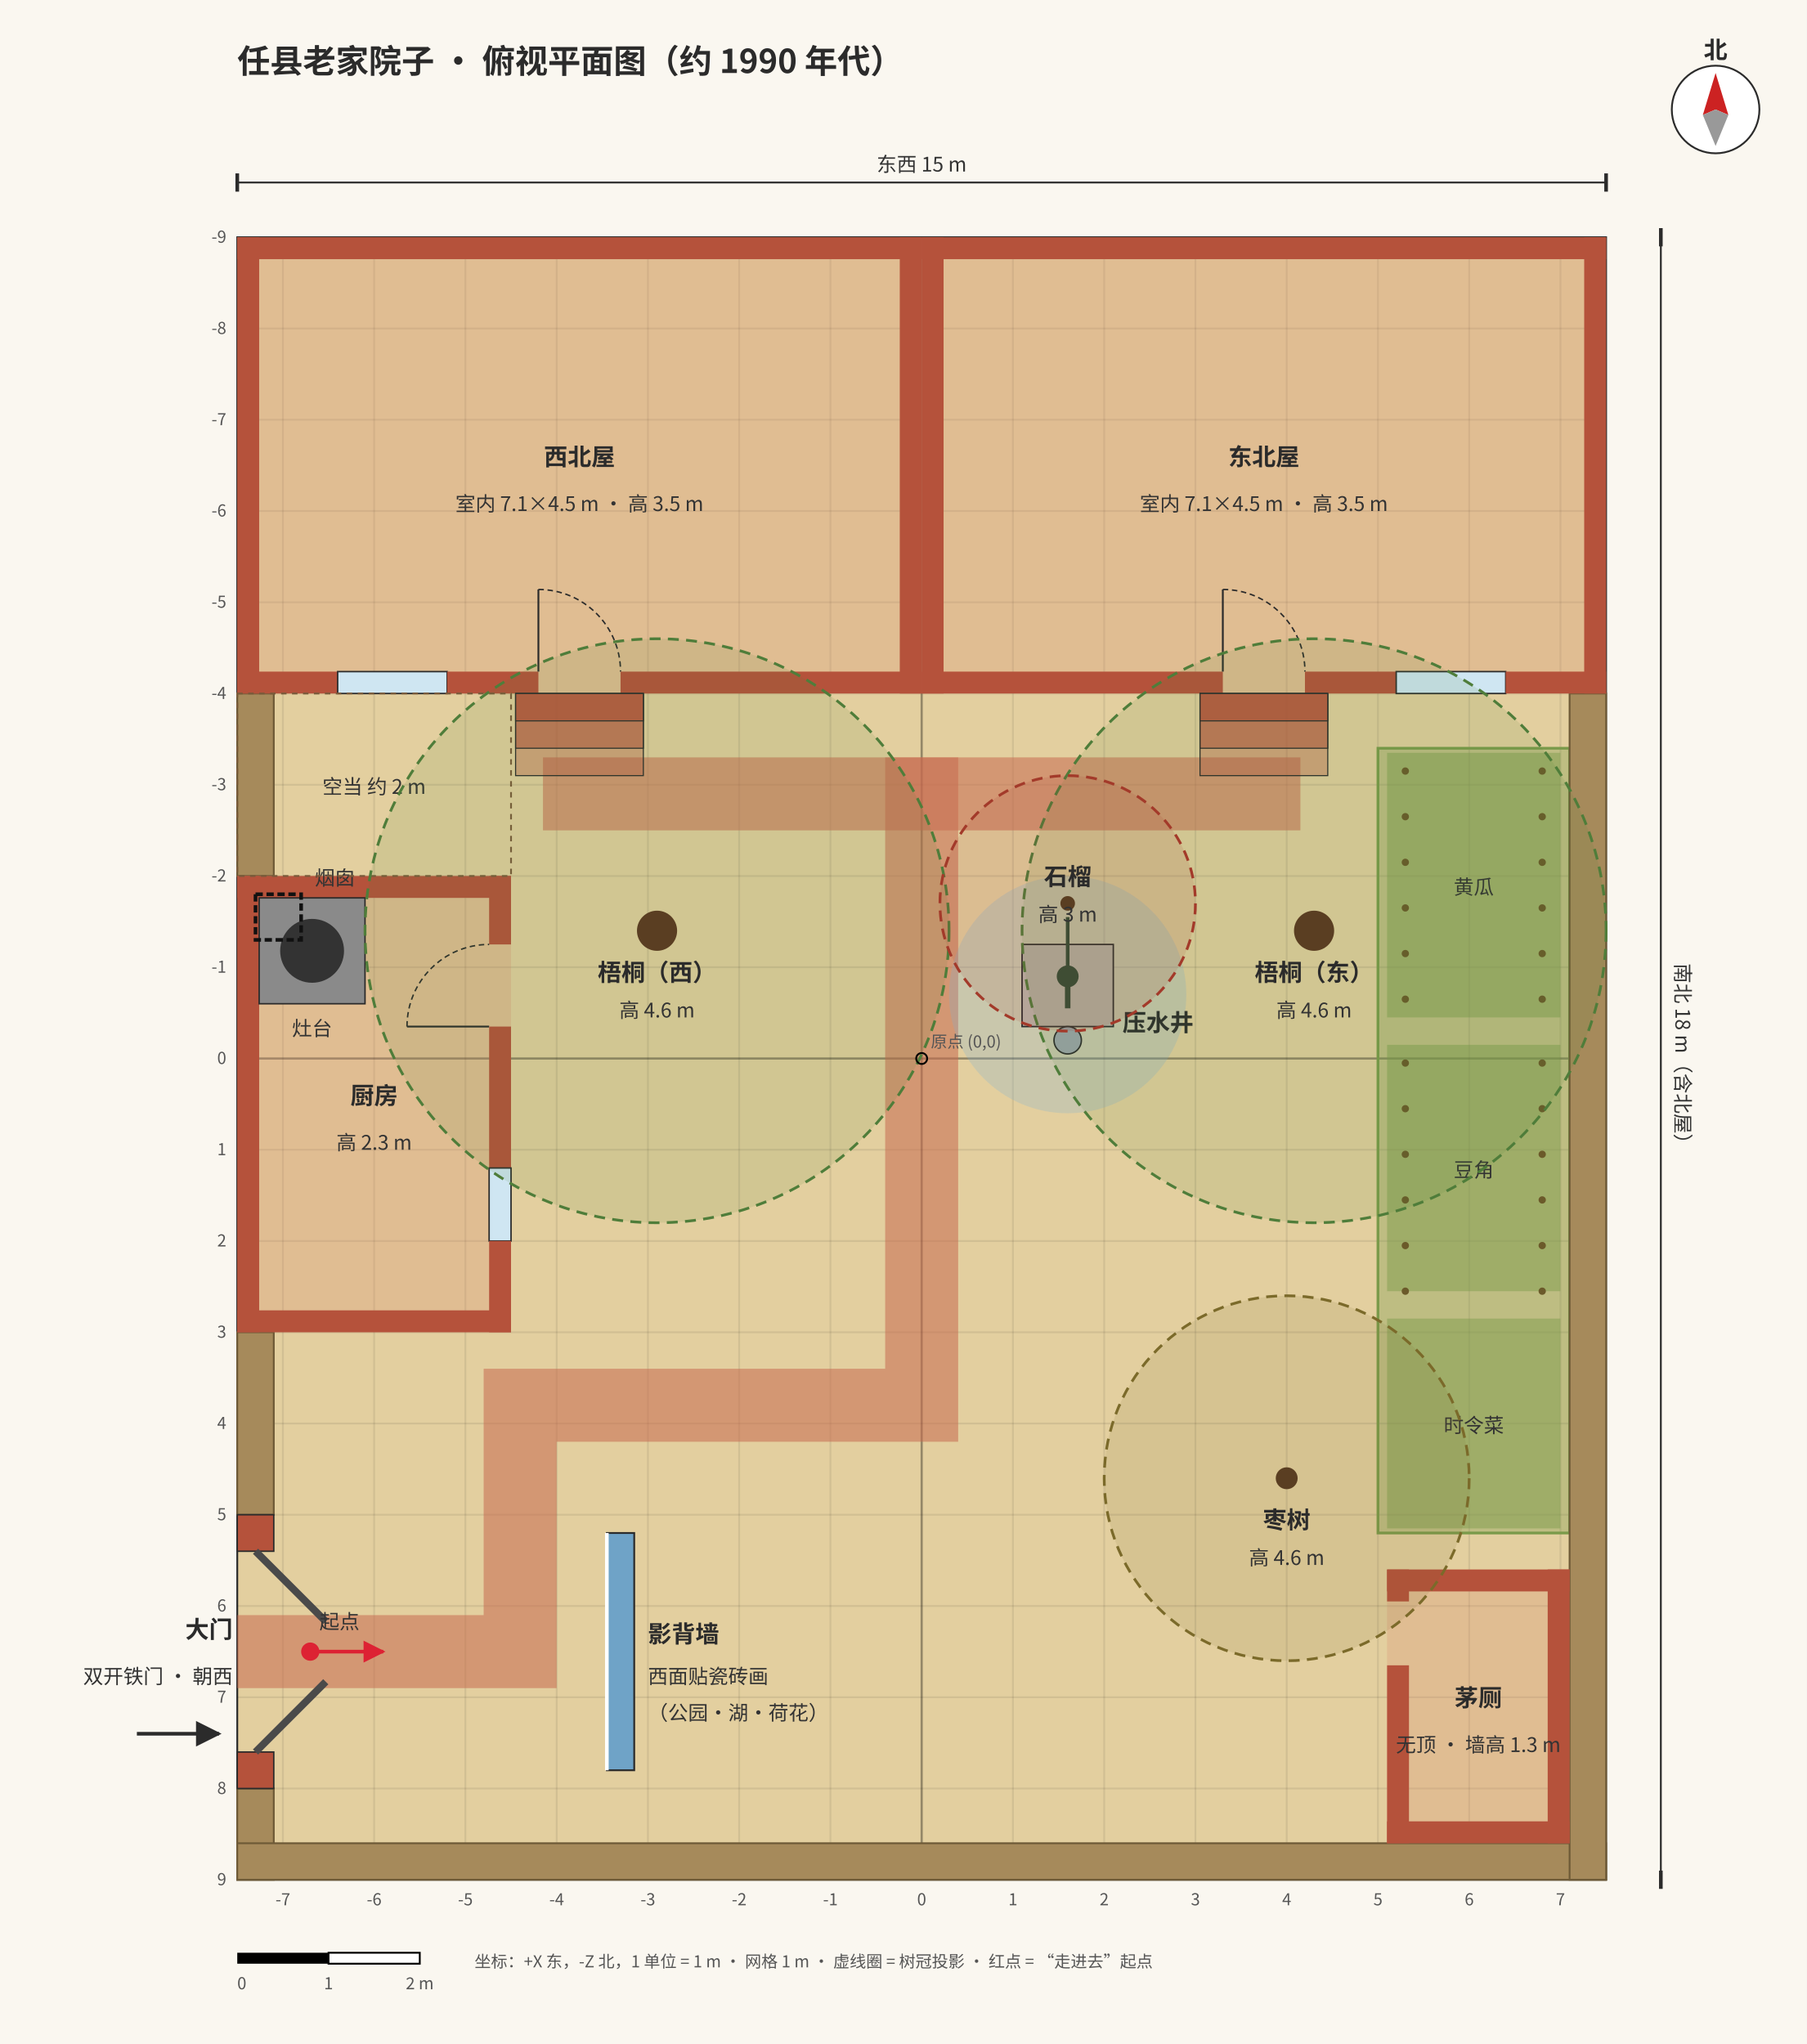
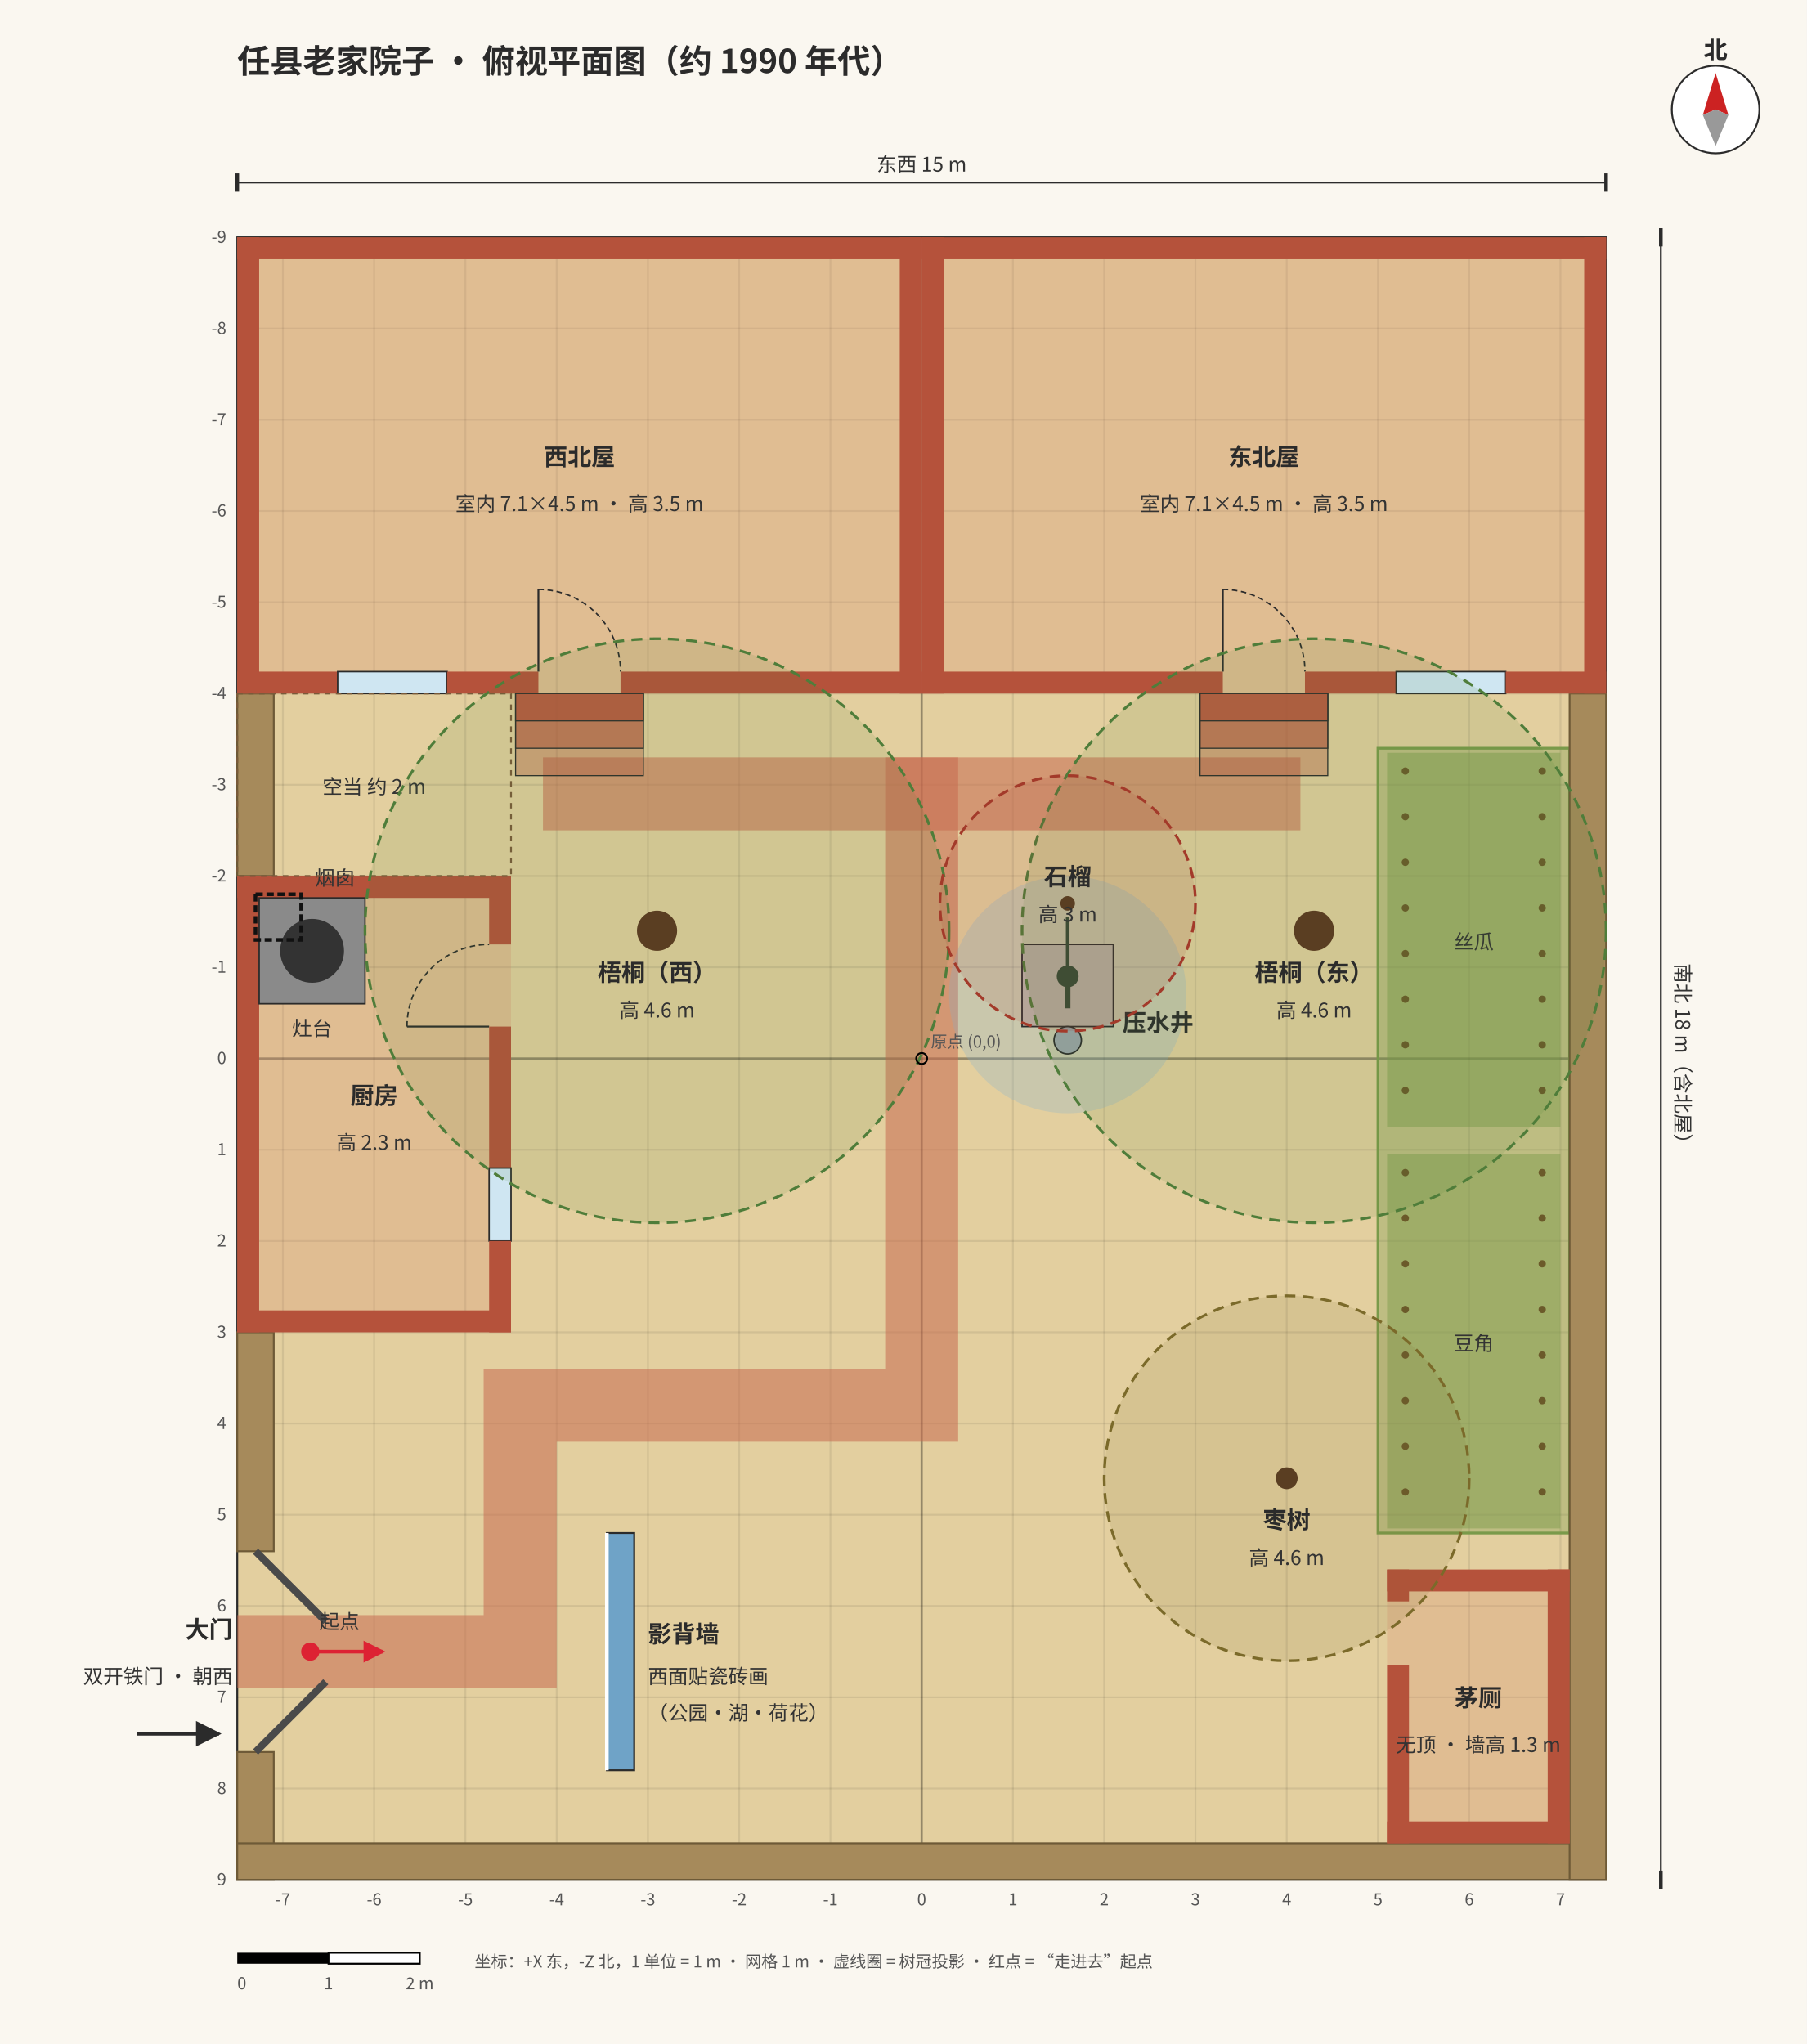
<svg xmlns="http://www.w3.org/2000/svg" width="990" height="1120" viewBox="0 0 990 1120" font-family="'Noto Sans CJK SC','PingFang SC','Microsoft YaHei',sans-serif">
  <defs>
    <marker id="arr" viewBox="0 0 10 10" refX="9" refY="5" markerWidth="7" markerHeight="7" orient="auto">
      <path d="M0,0 L10,5 L0,10 z" fill="#2b2b2b" />
    </marker>
    <marker id="arrR" viewBox="0 0 10 10" refX="9" refY="5" markerWidth="6" markerHeight="6" orient="auto">
      <path d="M0,0 L10,5 L0,10 z" fill="#d23" />
    </marker>
    <marker id="tick" viewBox="0 0 2 10" refX="1" refY="5" markerWidth="2" markerHeight="10">
      <rect width="2" height="10" fill="#2b2b2b" />
    </marker>
    <style>.b{font-size:13px;font-weight:600;fill:#2b2b2b}.s{font-size:11px;fill:#333}.xs{font-size:9px;fill:#555}</style>
  </defs>
  <rect width="100%" height="100%" fill="#faf7f0" />
  <text x="130" y="40" font-size="18" font-weight="700" fill="#2b2b2b">任县老家院子 · 俯视平面图（约 1990 年代）</text>
  <rect x="130" y="130" width="750" height="900" fill="#e3cf9f" stroke="#2b2b2b" stroke-width="1" />
  <line x1="155" y1="130" x2="155" y2="1030" stroke="#000" stroke-opacity="0.08" stroke-width="1" />
  <line x1="205" y1="130" x2="205" y2="1030" stroke="#000" stroke-opacity="0.08" stroke-width="1" />
  <line x1="255" y1="130" x2="255" y2="1030" stroke="#000" stroke-opacity="0.08" stroke-width="1" />
  <line x1="305" y1="130" x2="305" y2="1030" stroke="#000" stroke-opacity="0.08" stroke-width="1" />
  <line x1="355" y1="130" x2="355" y2="1030" stroke="#000" stroke-opacity="0.08" stroke-width="1" />
  <line x1="405" y1="130" x2="405" y2="1030" stroke="#000" stroke-opacity="0.08" stroke-width="1" />
  <line x1="455" y1="130" x2="455" y2="1030" stroke="#000" stroke-opacity="0.08" stroke-width="1" />
  <line x1="505" y1="130" x2="505" y2="1030" stroke="#000" stroke-opacity="0.35" stroke-width="1.2" />
  <line x1="555" y1="130" x2="555" y2="1030" stroke="#000" stroke-opacity="0.08" stroke-width="1" />
  <line x1="605" y1="130" x2="605" y2="1030" stroke="#000" stroke-opacity="0.08" stroke-width="1" />
  <line x1="655" y1="130" x2="655" y2="1030" stroke="#000" stroke-opacity="0.08" stroke-width="1" />
  <line x1="705" y1="130" x2="705" y2="1030" stroke="#000" stroke-opacity="0.08" stroke-width="1" />
  <line x1="755" y1="130" x2="755" y2="1030" stroke="#000" stroke-opacity="0.08" stroke-width="1" />
  <line x1="805" y1="130" x2="805" y2="1030" stroke="#000" stroke-opacity="0.08" stroke-width="1" />
  <line x1="855" y1="130" x2="855" y2="1030" stroke="#000" stroke-opacity="0.08" stroke-width="1" />
  <line x1="130" y1="130" x2="880" y2="130" stroke="#000" stroke-opacity="0.08" stroke-width="1" />
  <line x1="130" y1="180" x2="880" y2="180" stroke="#000" stroke-opacity="0.08" stroke-width="1" />
  <line x1="130" y1="230" x2="880" y2="230" stroke="#000" stroke-opacity="0.08" stroke-width="1" />
  <line x1="130" y1="280" x2="880" y2="280" stroke="#000" stroke-opacity="0.08" stroke-width="1" />
  <line x1="130" y1="330" x2="880" y2="330" stroke="#000" stroke-opacity="0.08" stroke-width="1" />
  <line x1="130" y1="380" x2="880" y2="380" stroke="#000" stroke-opacity="0.08" stroke-width="1" />
  <line x1="130" y1="430" x2="880" y2="430" stroke="#000" stroke-opacity="0.08" stroke-width="1" />
  <line x1="130" y1="480" x2="880" y2="480" stroke="#000" stroke-opacity="0.08" stroke-width="1" />
  <line x1="130" y1="530" x2="880" y2="530" stroke="#000" stroke-opacity="0.08" stroke-width="1" />
  <line x1="130" y1="580" x2="880" y2="580" stroke="#000" stroke-opacity="0.35" stroke-width="1.2" />
  <line x1="130" y1="630" x2="880" y2="630" stroke="#000" stroke-opacity="0.08" stroke-width="1" />
  <line x1="130" y1="680" x2="880" y2="680" stroke="#000" stroke-opacity="0.08" stroke-width="1" />
  <line x1="130" y1="730" x2="880" y2="730" stroke="#000" stroke-opacity="0.08" stroke-width="1" />
  <line x1="130" y1="780" x2="880" y2="780" stroke="#000" stroke-opacity="0.08" stroke-width="1" />
  <line x1="130" y1="830" x2="880" y2="830" stroke="#000" stroke-opacity="0.08" stroke-width="1" />
  <line x1="130" y1="880" x2="880" y2="880" stroke="#000" stroke-opacity="0.08" stroke-width="1" />
  <line x1="130" y1="930" x2="880" y2="930" stroke="#000" stroke-opacity="0.08" stroke-width="1" />
  <line x1="130" y1="980" x2="880" y2="980" stroke="#000" stroke-opacity="0.08" stroke-width="1" />
  <line x1="130" y1="1030" x2="880" y2="1030" stroke="#000" stroke-opacity="0.08" stroke-width="1" />
  <path d="M150,905 L285,905 L285,770 L505,770 L505,435" fill="none" stroke="#c76a4f" stroke-opacity="0.55" stroke-width="40" stroke-linejoin="miter" stroke-linecap="square" />
  <path d="M317.5,435 L692.5,435" fill="none" stroke="#c76a4f" stroke-opacity="0.55" stroke-width="40" stroke-linejoin="miter" stroke-linecap="square" />
  <rect x="755" y="410" width="105" height="430" fill="#7a9a4a" fill-opacity="0.35" stroke="#7a9a4a" stroke-width="1.5" />
-   <rect x="760" y="412.5" width="95" height="145" fill="#7a9a4a" fill-opacity="0.45" stroke="none" />
+   <rect x="760" y="412.5" width="95" height="205" fill="#7a9a4a" fill-opacity="0.45" stroke="none" />
  <circle cx="770" cy="422.5" r="2" fill="#6b5a2a" />
  <circle cx="845" cy="422.5" r="2" fill="#6b5a2a" />
  <circle cx="770" cy="447.5" r="2" fill="#6b5a2a" />
  <circle cx="845" cy="447.5" r="2" fill="#6b5a2a" />
  <circle cx="770" cy="472.5" r="2" fill="#6b5a2a" />
  <circle cx="845" cy="472.5" r="2" fill="#6b5a2a" />
  <circle cx="770" cy="497.5" r="2" fill="#6b5a2a" />
  <circle cx="845" cy="497.5" r="2" fill="#6b5a2a" />
  <circle cx="770" cy="522.5" r="2" fill="#6b5a2a" />
  <circle cx="845" cy="522.5" r="2" fill="#6b5a2a" />
  <circle cx="770" cy="547.5" r="2" fill="#6b5a2a" />
  <circle cx="845" cy="547.5" r="2" fill="#6b5a2a" />
-   <text x="807.5" y="490" class="s" text-anchor="middle">黄瓜</text>
-   <rect x="760" y="572.5" width="95" height="135" fill="#7a9a4a" fill-opacity="0.45" stroke="none" />
-   <circle cx="770" cy="582.5" r="2" fill="#6b5a2a" />
-   <circle cx="845" cy="582.5" r="2" fill="#6b5a2a" />
-   <circle cx="770" cy="607.5" r="2" fill="#6b5a2a" />
-   <circle cx="845" cy="607.5" r="2" fill="#6b5a2a" />
-   <circle cx="770" cy="632.5" r="2" fill="#6b5a2a" />
-   <circle cx="845" cy="632.5" r="2" fill="#6b5a2a" />
-   <circle cx="770" cy="657.5" r="2" fill="#6b5a2a" />
-   <circle cx="845" cy="657.5" r="2" fill="#6b5a2a" />
-   <circle cx="770" cy="682.5" r="2" fill="#6b5a2a" />
-   <circle cx="845" cy="682.5" r="2" fill="#6b5a2a" />
-   <circle cx="770" cy="707.5" r="2" fill="#6b5a2a" />
-   <circle cx="845" cy="707.5" r="2" fill="#6b5a2a" />
-   <text x="807.5" y="645" class="s" text-anchor="middle">豆角</text>
-   <rect x="760" y="722.5" width="95" height="115" fill="#7a9a4a" fill-opacity="0.45" stroke="none" />
-   <text x="807.5" y="785" class="s" text-anchor="middle">时令菜</text>
+   <circle cx="770" cy="572.5" r="2" fill="#6b5a2a" />
+   <circle cx="845" cy="572.5" r="2" fill="#6b5a2a" />
+   <circle cx="770" cy="597.5" r="2" fill="#6b5a2a" />
+   <circle cx="845" cy="597.5" r="2" fill="#6b5a2a" />
+   <text x="807.5" y="520" class="s" text-anchor="middle">丝瓜</text>
+   <rect x="760" y="632.5" width="95" height="205" fill="#7a9a4a" fill-opacity="0.45" stroke="none" />
+   <circle cx="770" cy="642.5" r="2" fill="#6b5a2a" />
+   <circle cx="845" cy="642.5" r="2" fill="#6b5a2a" />
+   <circle cx="770" cy="667.5" r="2" fill="#6b5a2a" />
+   <circle cx="845" cy="667.5" r="2" fill="#6b5a2a" />
+   <circle cx="770" cy="692.5" r="2" fill="#6b5a2a" />
+   <circle cx="845" cy="692.5" r="2" fill="#6b5a2a" />
+   <circle cx="770" cy="717.5" r="2" fill="#6b5a2a" />
+   <circle cx="845" cy="717.5" r="2" fill="#6b5a2a" />
+   <circle cx="770" cy="742.5" r="2" fill="#6b5a2a" />
+   <circle cx="845" cy="742.5" r="2" fill="#6b5a2a" />
+   <circle cx="770" cy="767.5" r="2" fill="#6b5a2a" />
+   <circle cx="845" cy="767.5" r="2" fill="#6b5a2a" />
+   <circle cx="770" cy="792.5" r="2" fill="#6b5a2a" />
+   <circle cx="845" cy="792.5" r="2" fill="#6b5a2a" />
+   <circle cx="770" cy="817.5" r="2" fill="#6b5a2a" />
+   <circle cx="845" cy="817.5" r="2" fill="#6b5a2a" />
+   <text x="807.5" y="740" class="s" text-anchor="middle">豆角</text>
  <rect x="130" y="380" width="20" height="100" fill="#a68a5b" stroke="#6e5a37" stroke-width="1" />
-   <rect x="130" y="730" width="20" height="100" fill="#a68a5b" stroke="#6e5a37" stroke-width="1" />
-   <rect x="130" y="980" width="20" height="50" fill="#a68a5b" stroke="#6e5a37" stroke-width="1" />
+   <rect x="130" y="730" width="20" height="120" fill="#a68a5b" stroke="#6e5a37" stroke-width="1" />
+   <rect x="130" y="960" width="20" height="70" fill="#a68a5b" stroke="#6e5a37" stroke-width="1" />
  <rect x="130" y="1010" width="750" height="20" fill="#a68a5b" stroke="#6e5a37" stroke-width="1" />
  <rect x="860" y="380" width="20" height="650" fill="#a68a5b" stroke="#6e5a37" stroke-width="1" />
  <rect x="130" y="130" width="375" height="250" fill="#d98a6c" fill-opacity="0.25" stroke="none" />
  <rect x="130" y="130" width="375" height="12" fill="#b5523b" stroke="none" />
  <rect x="130" y="368" width="55" height="12" fill="#b5523b" stroke="none" />
  <rect x="185" y="368" width="60" height="12" fill="#cfe6f2" stroke="#2b2b2b" stroke-width="0.8" />
  <rect x="245" y="368" width="50" height="12" fill="#b5523b" stroke="none" />
  <line x1="295" y1="368" x2="295" y2="323" stroke="#2b2b2b" stroke-width="1" />
  <path d="M295,323 A45,45 0 0 1 340,368" fill="none" stroke="#2b2b2b" stroke-width="0.8" stroke-dasharray="3 2" />
  <rect x="340" y="368" width="165" height="12" fill="#b5523b" stroke="none" />
  <rect x="130" y="130" width="12" height="250" fill="#b5523b" stroke="none" />
  <rect x="493" y="130" width="12" height="250" fill="#b5523b" stroke="none" />
  <text x="317.5" y="255" class="b" text-anchor="middle">西北屋</text>
  <text x="317.5" y="280" class="s" text-anchor="middle">室内 7.1×4.5 m · 高 3.5 m</text>
  <rect x="282.5" y="380" width="70" height="45" fill="#b5523b" fill-opacity="0.35" stroke="#2b2b2b" stroke-width="0.6" />
  <rect x="282.5" y="380" width="70" height="30" fill="#b5523b" fill-opacity="0.55" stroke="#2b2b2b" stroke-width="0.6" />
  <rect x="282.5" y="380" width="70" height="15" fill="#b5523b" fill-opacity="0.75" stroke="#2b2b2b" stroke-width="0.6" />
  <rect x="505" y="130" width="375" height="250" fill="#d98a6c" fill-opacity="0.25" stroke="none" />
  <rect x="505" y="130" width="375" height="12" fill="#b5523b" stroke="none" />
  <rect x="505" y="368" width="165" height="12" fill="#b5523b" stroke="none" />
  <line x1="670" y1="368" x2="670" y2="323" stroke="#2b2b2b" stroke-width="1" />
  <path d="M670,323 A45,45 0 0 1 715,368" fill="none" stroke="#2b2b2b" stroke-width="0.8" stroke-dasharray="3 2" />
  <rect x="715" y="368" width="50" height="12" fill="#b5523b" stroke="none" />
  <rect x="765" y="368" width="60" height="12" fill="#cfe6f2" stroke="#2b2b2b" stroke-width="0.8" />
  <rect x="825" y="368" width="55" height="12" fill="#b5523b" stroke="none" />
  <rect x="505" y="130" width="12" height="250" fill="#b5523b" stroke="none" />
  <rect x="868" y="130" width="12" height="250" fill="#b5523b" stroke="none" />
  <text x="692.5" y="255" class="b" text-anchor="middle">东北屋</text>
  <text x="692.5" y="280" class="s" text-anchor="middle">室内 7.1×4.5 m · 高 3.5 m</text>
  <rect x="657.5" y="380" width="70" height="45" fill="#b5523b" fill-opacity="0.35" stroke="#2b2b2b" stroke-width="0.6" />
  <rect x="657.5" y="380" width="70" height="30" fill="#b5523b" fill-opacity="0.55" stroke="#2b2b2b" stroke-width="0.6" />
  <rect x="657.5" y="380" width="70" height="15" fill="#b5523b" fill-opacity="0.75" stroke="#2b2b2b" stroke-width="0.6" />
  <rect x="130" y="480" width="150" height="250" fill="#d98a6c" fill-opacity="0.25" stroke="none" />
  <rect x="130" y="480" width="150" height="12" fill="#b5523b" stroke="none" />
  <rect x="130" y="718" width="150" height="12" fill="#b5523b" stroke="none" />
  <rect x="130" y="480" width="12" height="250" fill="#b5523b" stroke="none" />
  <rect x="268" y="480" width="12" height="37.5" fill="#b5523b" stroke="none" />
  <line x1="268" y1="562.5" x2="223" y2="562.5" stroke="#2b2b2b" stroke-width="1" />
  <path d="M223,562.5 A45,45 0 0 1 268,517.5" fill="none" stroke="#2b2b2b" stroke-width="0.8" stroke-dasharray="3 2" />
  <rect x="268" y="562.5" width="12" height="77.5" fill="#b5523b" stroke="none" />
  <rect x="268" y="640" width="12" height="40" fill="#cfe6f2" stroke="#2b2b2b" stroke-width="0.8" />
  <rect x="268" y="680" width="12" height="50" fill="#b5523b" stroke="none" />
  <text x="205" y="605" class="b" text-anchor="middle">厨房</text>
  <text x="205" y="630" class="s" text-anchor="middle">高 2.3 m</text>
  <rect x="142" y="492" width="58" height="58" fill="#8a8a8a" stroke="#2b2b2b" stroke-width="0.8" />
  <circle cx="171" cy="521" r="17.5" fill="#333" />
  <text x="171" y="567.5" class="s" text-anchor="middle">灶台</text>
  <rect x="140" y="490" width="25" height="25" fill="none" stroke="#111" stroke-width="2" stroke-dasharray="4 2" />
  <text x="172.5" y="485" class="s">烟囱</text>
  <rect x="130" y="380" width="150" height="100" fill="none" stroke="#7a5a3a" stroke-width="1" stroke-dasharray="3 3" />
  <text x="205" y="435" class="s" text-anchor="middle">空当 约 2 m</text>
  <rect x="760" y="860" width="100" height="150" fill="#d98a6c" fill-opacity="0.25" stroke="none" />
  <rect x="760" y="860" width="100" height="12" fill="#b5523b" stroke="none" />
  <rect x="760" y="998" width="100" height="12" fill="#b5523b" stroke="none" />
  <rect x="760" y="860" width="12" height="17.5" fill="#b5523b" stroke="none" />
  <rect x="760" y="912.5" width="12" height="97.5" fill="#b5523b" stroke="none" />
  <rect x="848" y="860" width="12" height="150" fill="#b5523b" stroke="none" />
  <text x="810" y="935" class="b" text-anchor="middle">茅厕</text>
  <text x="810" y="960" class="s" text-anchor="middle">无顶 · 墙高 1.3 m</text>
-   <rect x="130" y="830" width="20" height="20" fill="#b5523b" stroke="#2b2b2b" stroke-width="0.8" />
-   <rect x="130" y="960" width="20" height="20" fill="#b5523b" stroke="#2b2b2b" stroke-width="0.8" />
  <line x1="140" y1="850" x2="178.5" y2="888.5" stroke="#4a4a4a" stroke-width="4" />
  <line x1="140" y1="960" x2="178.5" y2="921.5" stroke="#4a4a4a" stroke-width="4" />
  <text x="127.5" y="897.5" class="b" text-anchor="end">大门</text>
  <text x="127.5" y="922.5" class="s" text-anchor="end">双开铁门 · 朝西</text>
  <path d="M75,950 L120,950" stroke="#2b2b2b" stroke-width="2" marker-end="url(#arr)" />
  <rect x="332.5" y="840" width="15" height="130" fill="#6fa3c7" stroke="#2b2b2b" stroke-width="1" />
  <line x1="332.5" y1="840" x2="332.5" y2="970" stroke="#fff" stroke-width="2" />
  <text x="355" y="900" class="b">影背墙</text>
  <text x="355" y="922.5" class="s">西面贴瓷砖画</text>
  <text x="355" y="942.5" class="s">（公园·湖·荷花）</text>
  <circle cx="585" cy="545" r="65" fill="#7fb2d6" fill-opacity="0.25" />
  <rect x="560" y="517.5" width="50" height="45" fill="#b9b4a8" stroke="#2b2b2b" stroke-width="0.8" />
  <circle cx="585" cy="535" r="6" fill="#2f4a35" />
  <line x1="585" y1="535" x2="585" y2="552.5" stroke="#2f4a35" stroke-width="3" />
  <line x1="585" y1="535" x2="585" y2="502.5" stroke="#2f4a35" stroke-width="2" />
  <circle cx="585" cy="570" r="7.5" fill="#9aa3a8" stroke="#2b2b2b" stroke-width="0.8" />
  <text x="615" y="565" class="b">压水井</text>
  <circle cx="360" cy="510" r="160" fill="#4f7d3a" fill-opacity="0.12" stroke="#4f7d3a" stroke-width="1.5" stroke-dasharray="6 4" />
  <circle cx="360" cy="510" r="11" fill="#5a3e22" />
  <text x="360" y="537.5" class="b" text-anchor="middle" fill="#4f7d3a">梧桐（西）</text>
  <text x="360" y="557.5" class="s" text-anchor="middle">高 4.6 m</text>
  <circle cx="720" cy="510" r="160" fill="#4f7d3a" fill-opacity="0.12" stroke="#4f7d3a" stroke-width="1.5" stroke-dasharray="6 4" />
  <circle cx="720" cy="510" r="11" fill="#5a3e22" />
  <text x="720" y="537.5" class="b" text-anchor="middle" fill="#4f7d3a">梧桐（东）</text>
  <text x="720" y="557.5" class="s" text-anchor="middle">高 4.6 m</text>
  <circle cx="585" cy="495" r="70" fill="#a33a2a" fill-opacity="0.12" stroke="#a33a2a" stroke-width="1.5" stroke-dasharray="6 4" />
  <circle cx="585" cy="495" r="4" fill="#5a3e22" />
  <text x="585" y="485" class="b" text-anchor="middle" fill="#a33a2a">石榴</text>
  <text x="585" y="505" class="s" text-anchor="middle">高 3 m</text>
  <circle cx="705" cy="810" r="100" fill="#7b6a2a" fill-opacity="0.12" stroke="#7b6a2a" stroke-width="1.5" stroke-dasharray="6 4" />
  <circle cx="705" cy="810" r="6" fill="#5a3e22" />
  <text x="705" y="837.5" class="b" text-anchor="middle" fill="#7b6a2a">枣树</text>
  <text x="705" y="857.5" class="s" text-anchor="middle">高 4.6 m</text>
  <circle cx="170" cy="905" r="5" fill="#d23" />
  <path d="M170,905 L210,905" stroke="#d23" stroke-width="2" marker-end="url(#arrR)" />
  <text x="175" y="892.5" class="s" fill="#d23">起点</text>
  <circle cx="505" cy="580" r="3" fill="none" stroke="#000" />
  <text x="510" y="574" class="xs">原点 (0,0)</text>
  <line x1="130" y1="100" x2="880" y2="100" stroke="#2b2b2b" marker-start="url(#tick)" marker-end="url(#tick)" />
  <text x="505" y="94" class="s" text-anchor="middle">东西 15 m</text>
  <line x1="910" y1="130" x2="910" y2="1030" stroke="#2b2b2b" marker-start="url(#tick)" marker-end="url(#tick)" />
  <text x="918" y="580" class="s" transform="rotate(90 918 580)" text-anchor="middle">南北 18 m（含北屋）</text>
  <text x="155" y="1044" class="xs" text-anchor="middle">-7</text>
  <text x="205" y="1044" class="xs" text-anchor="middle">-6</text>
  <text x="255" y="1044" class="xs" text-anchor="middle">-5</text>
  <text x="305" y="1044" class="xs" text-anchor="middle">-4</text>
  <text x="355" y="1044" class="xs" text-anchor="middle">-3</text>
  <text x="405" y="1044" class="xs" text-anchor="middle">-2</text>
  <text x="455" y="1044" class="xs" text-anchor="middle">-1</text>
  <text x="505" y="1044" class="xs" text-anchor="middle">0</text>
  <text x="555" y="1044" class="xs" text-anchor="middle">1</text>
  <text x="605" y="1044" class="xs" text-anchor="middle">2</text>
  <text x="655" y="1044" class="xs" text-anchor="middle">3</text>
  <text x="705" y="1044" class="xs" text-anchor="middle">4</text>
  <text x="755" y="1044" class="xs" text-anchor="middle">5</text>
  <text x="805" y="1044" class="xs" text-anchor="middle">6</text>
  <text x="855" y="1044" class="xs" text-anchor="middle">7</text>
  <text x="124" y="133" class="xs" text-anchor="end">-9</text>
  <text x="124" y="183" class="xs" text-anchor="end">-8</text>
  <text x="124" y="233" class="xs" text-anchor="end">-7</text>
  <text x="124" y="283" class="xs" text-anchor="end">-6</text>
  <text x="124" y="333" class="xs" text-anchor="end">-5</text>
  <text x="124" y="383" class="xs" text-anchor="end">-4</text>
  <text x="124" y="433" class="xs" text-anchor="end">-3</text>
  <text x="124" y="483" class="xs" text-anchor="end">-2</text>
  <text x="124" y="533" class="xs" text-anchor="end">-1</text>
  <text x="124" y="583" class="xs" text-anchor="end">0</text>
  <text x="124" y="633" class="xs" text-anchor="end">1</text>
  <text x="124" y="683" class="xs" text-anchor="end">2</text>
  <text x="124" y="733" class="xs" text-anchor="end">3</text>
  <text x="124" y="783" class="xs" text-anchor="end">4</text>
  <text x="124" y="833" class="xs" text-anchor="end">5</text>
  <text x="124" y="883" class="xs" text-anchor="end">6</text>
  <text x="124" y="933" class="xs" text-anchor="end">7</text>
  <text x="124" y="983" class="xs" text-anchor="end">8</text>
  <text x="124" y="1033" class="xs" text-anchor="end">9</text>
  <g transform="translate(940,60)">
    <circle r="24" fill="#fff" stroke="#2b2b2b" />
    <path d="M0,-20 L7,3 L0,0 L-7,3 Z" fill="#c22" />
    <path d="M0,20 L7,3 L0,0 L-7,3 Z" fill="#999" />
    <text y="-28" text-anchor="middle" class="b">北</text>
  </g>
  <g transform="translate(130,1070)">
    <rect width="50" height="6" fill="#000" />
    <rect x="50" width="50" height="6" fill="#fff" stroke="#000" />
    <text y="20" class="xs">0</text>
    <text x="50" y="20" class="xs" text-anchor="middle">1</text>
    <text x="100" y="20" class="xs" text-anchor="middle">2 m</text>
    <text x="130" y="8" class="xs">坐标：+X 东，-Z 北，1 单位 = 1 m · 网格 1 m · 虚线圈 = 树冠投影 · 红点 = “走进去”起点</text>
  </g>
</svg>
